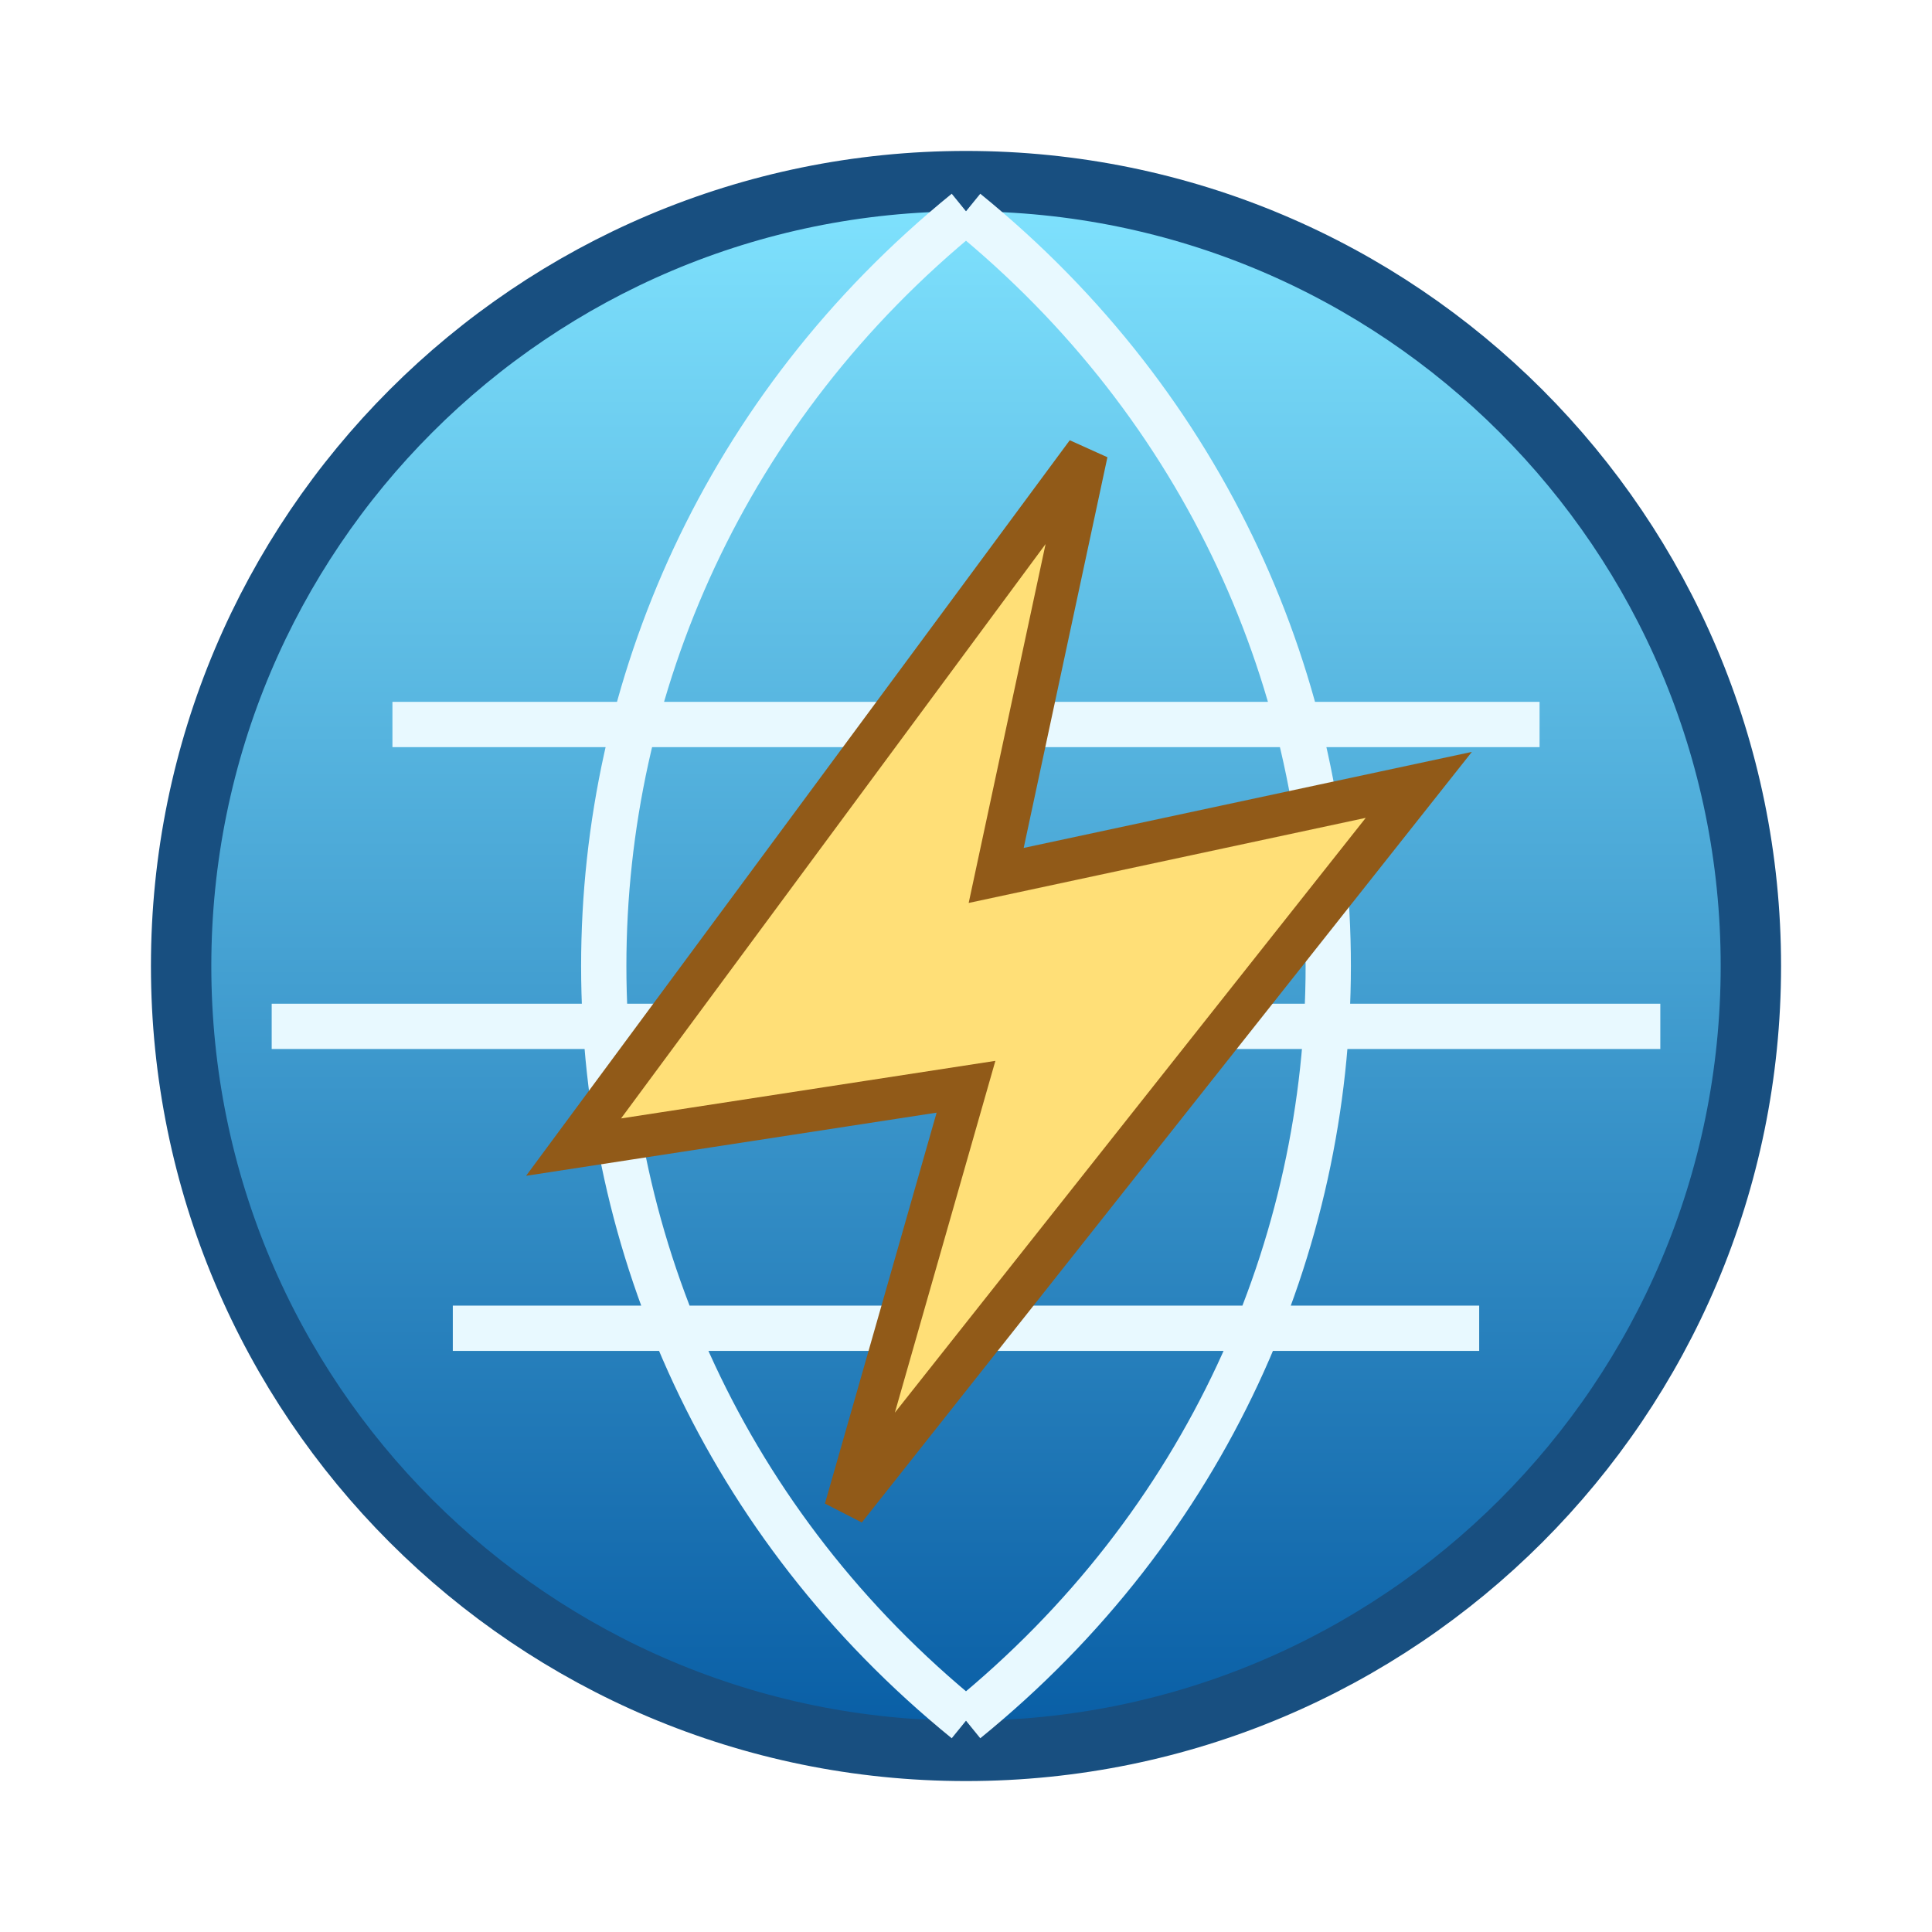
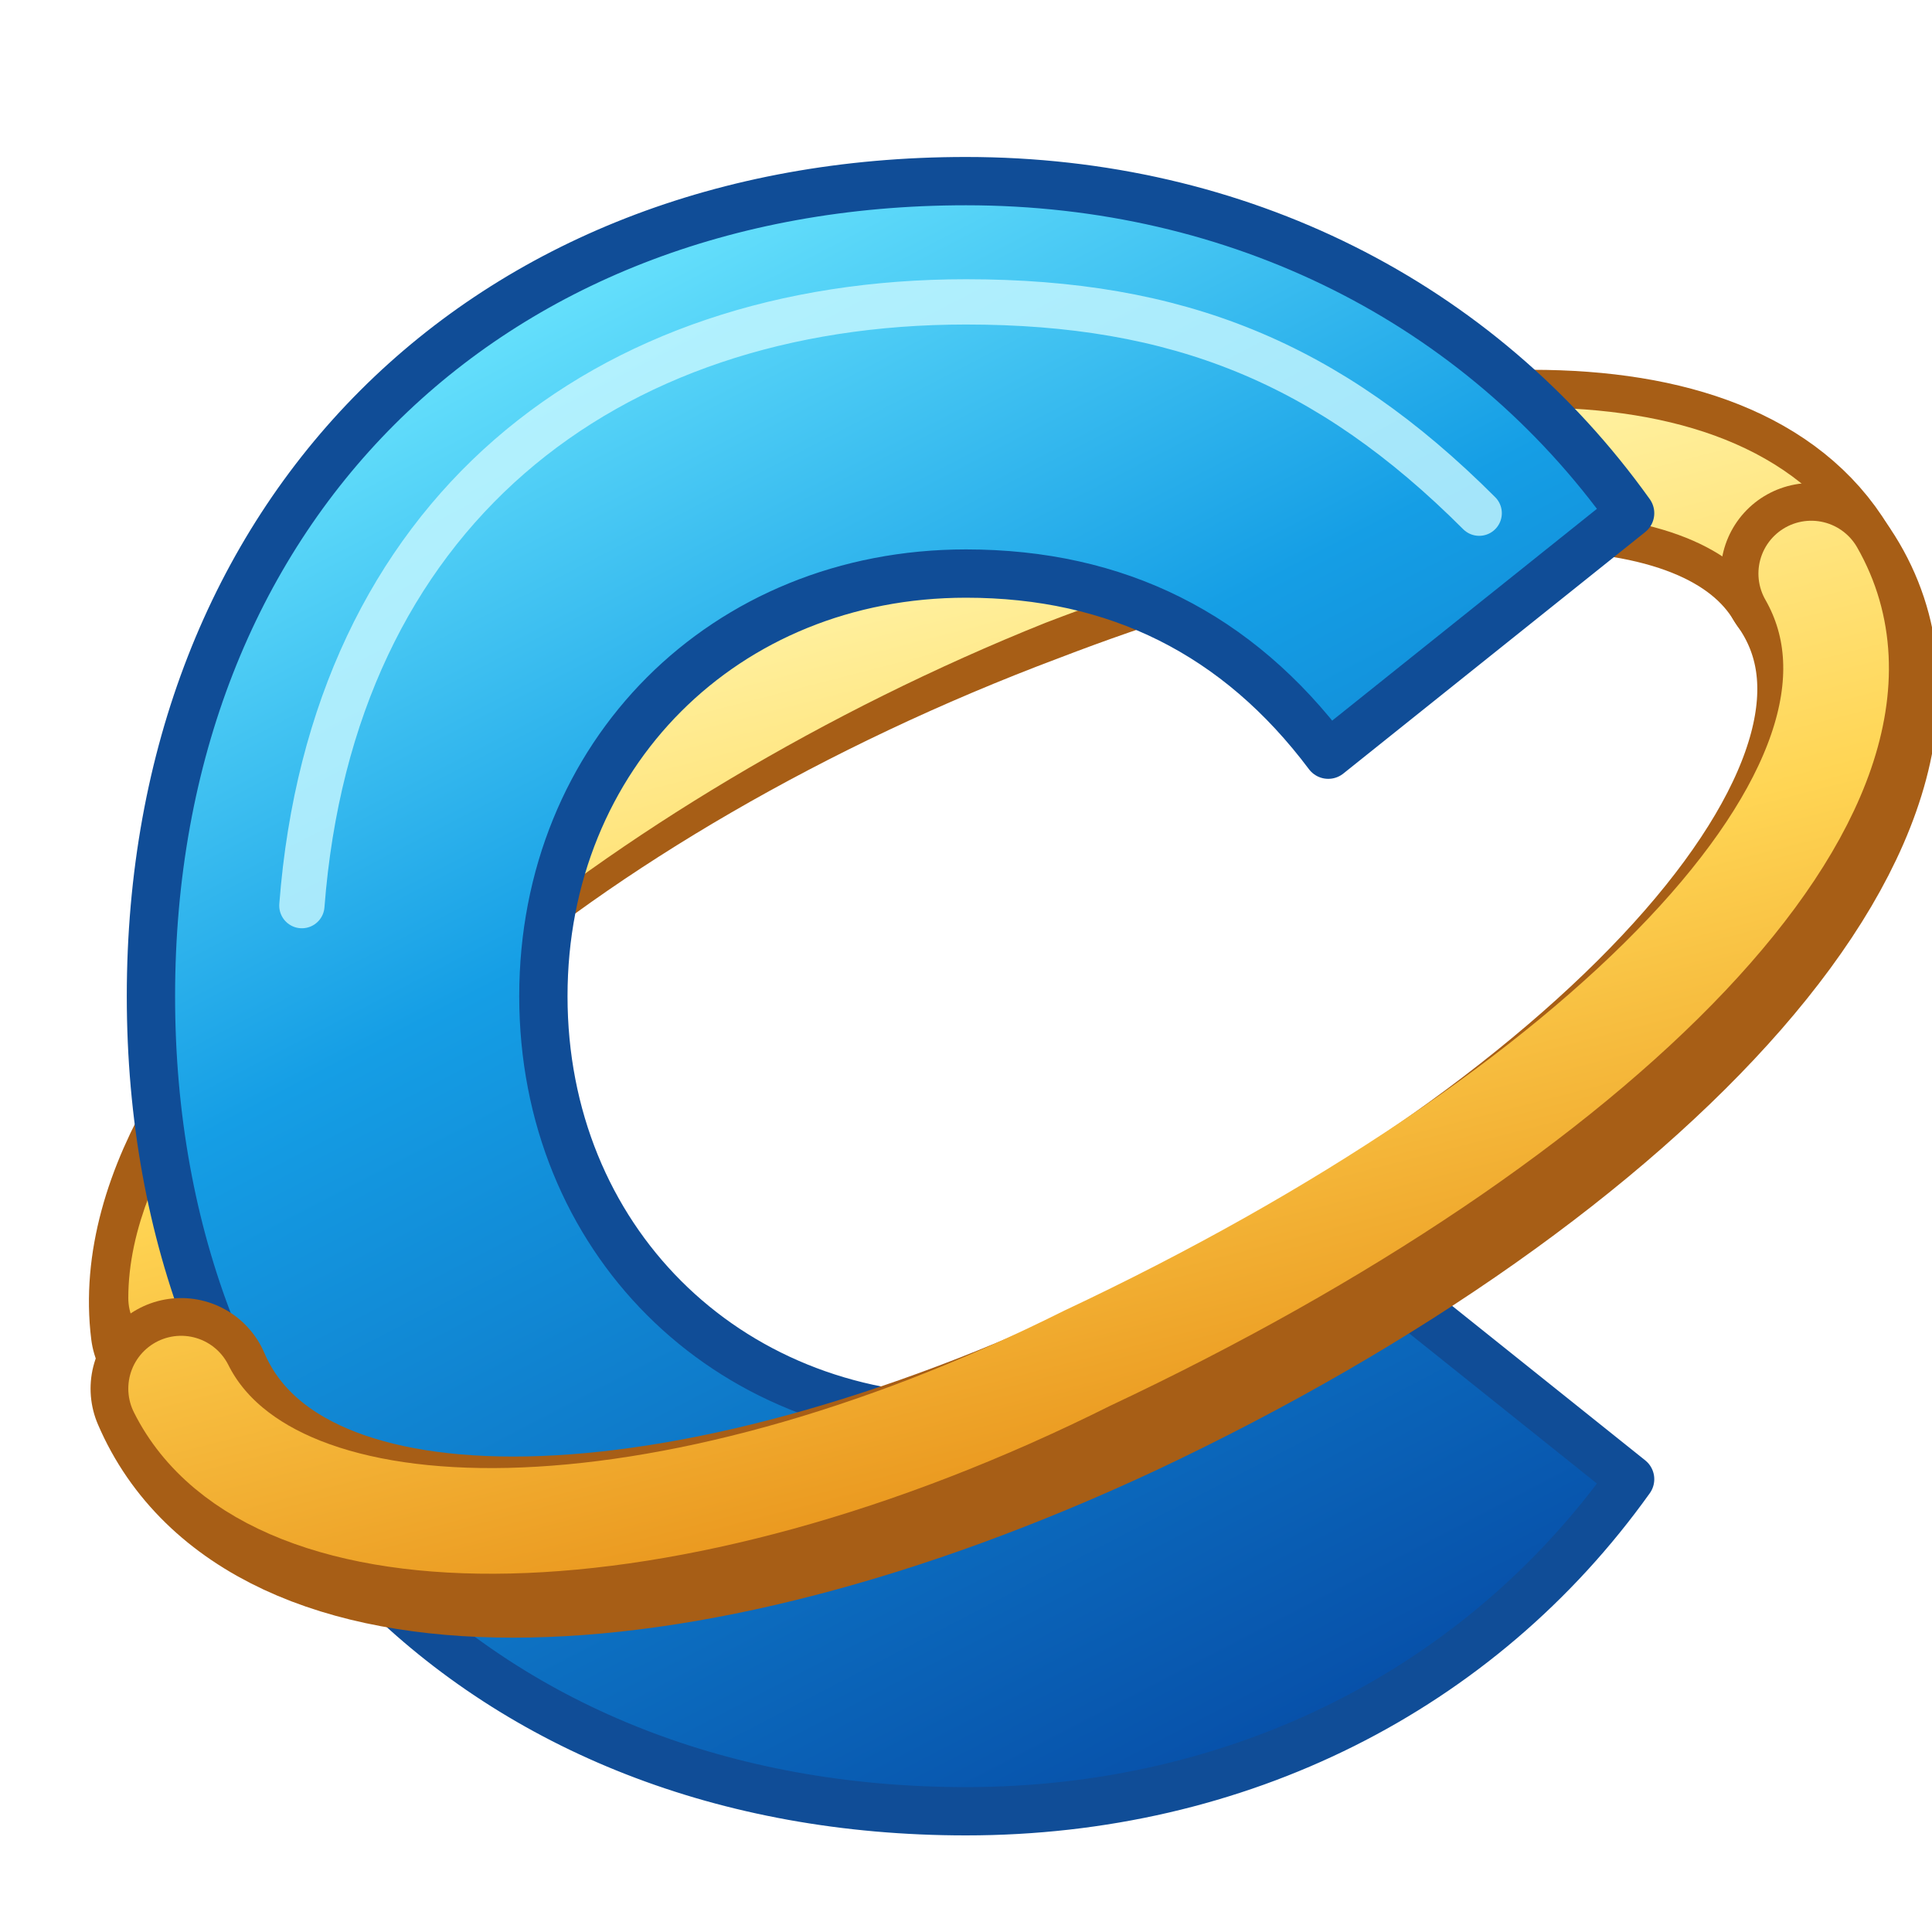
<svg xmlns="http://www.w3.org/2000/svg" viewBox="0 0 64 64">
  <defs>
-     <linearGradient id="o" x2="0" y2="1">
-       <stop stop-color="#81e4ff" />
-       <stop offset="1" stop-color="#075ca4" />
+     <linearGradient id="blue" x1="18" y1="7" x2="44" y2="57" gradientUnits="userSpaceOnUse">
+       <stop stop-color="#70e9ff" />
+       <stop offset=".39" stop-color="#159ee5" />
+       <stop offset="1" stop-color="#0750a9" />
+     </linearGradient>
+     <linearGradient id="gold" x1="30" y1="18" x2="38" y2="49" gradientUnits="userSpaceOnUse">
+       <stop stop-color="#fff3a6" />
+       <stop offset=".47" stop-color="#ffd554" />
+       <stop offset="1" stop-color="#e9951c" />
    </linearGradient>
  </defs>
-   <circle cx="32" cy="32" r="26" fill="url(#o)" stroke="#184f80" stroke-width="2" />
-   <path d="M13 24h38M9 34h46M15 44h34M32 7c-16 13-16 37 0 50m0-50c16 13 16 37 0 50" fill="none" stroke="#e8f9ff" stroke-width="1.5" />
-   <path d="m36 15-17 23 13-2-4 14 19-24-14 3z" fill="#ffdf77" stroke="#915a18" stroke-width="1.4" />
+   <path d="M6 44C5 36 18 25 34 19c13-5 23-5 26 0" fill="none" stroke="#a75e16" stroke-width="6" stroke-linecap="round" />
+   <path d="M6 43C6 36 19 25 34 19c13-5 23-5 26 0" fill="none" stroke="url(#gold)" stroke-width="3.5" stroke-linecap="round" />
+   <path d="M54 17 44 25c-3-4-7-6-12-6-8 0-14 6-14 14s6 14 14 14c5 0 9-2 12-6l10 8c-5 7-13 11-22 11C16 60 5 49 5 33S16 6 32 6c9 0 17 4 22 11Z" fill="url(#blue)" stroke="#104d97" stroke-width="1.6" stroke-linejoin="round" />
+   <path d="M10 30C11 17 20 10 32 10c7 0 12 2 17 7" fill="none" stroke="#c8f7ff" stroke-opacity=".8" stroke-width="1.5" stroke-linecap="round" />
+   <path d="M60 19c5 7-6 19-23 27C22 53 9 53 6 46" fill="none" stroke="#a75e16" stroke-width="6" stroke-linecap="round" />
+   <path d="M60 19c4 7-7 18-24 26C22 52 9 52 6 46" fill="none" stroke="url(#gold)" stroke-width="3.5" stroke-linecap="round" />
</svg>
